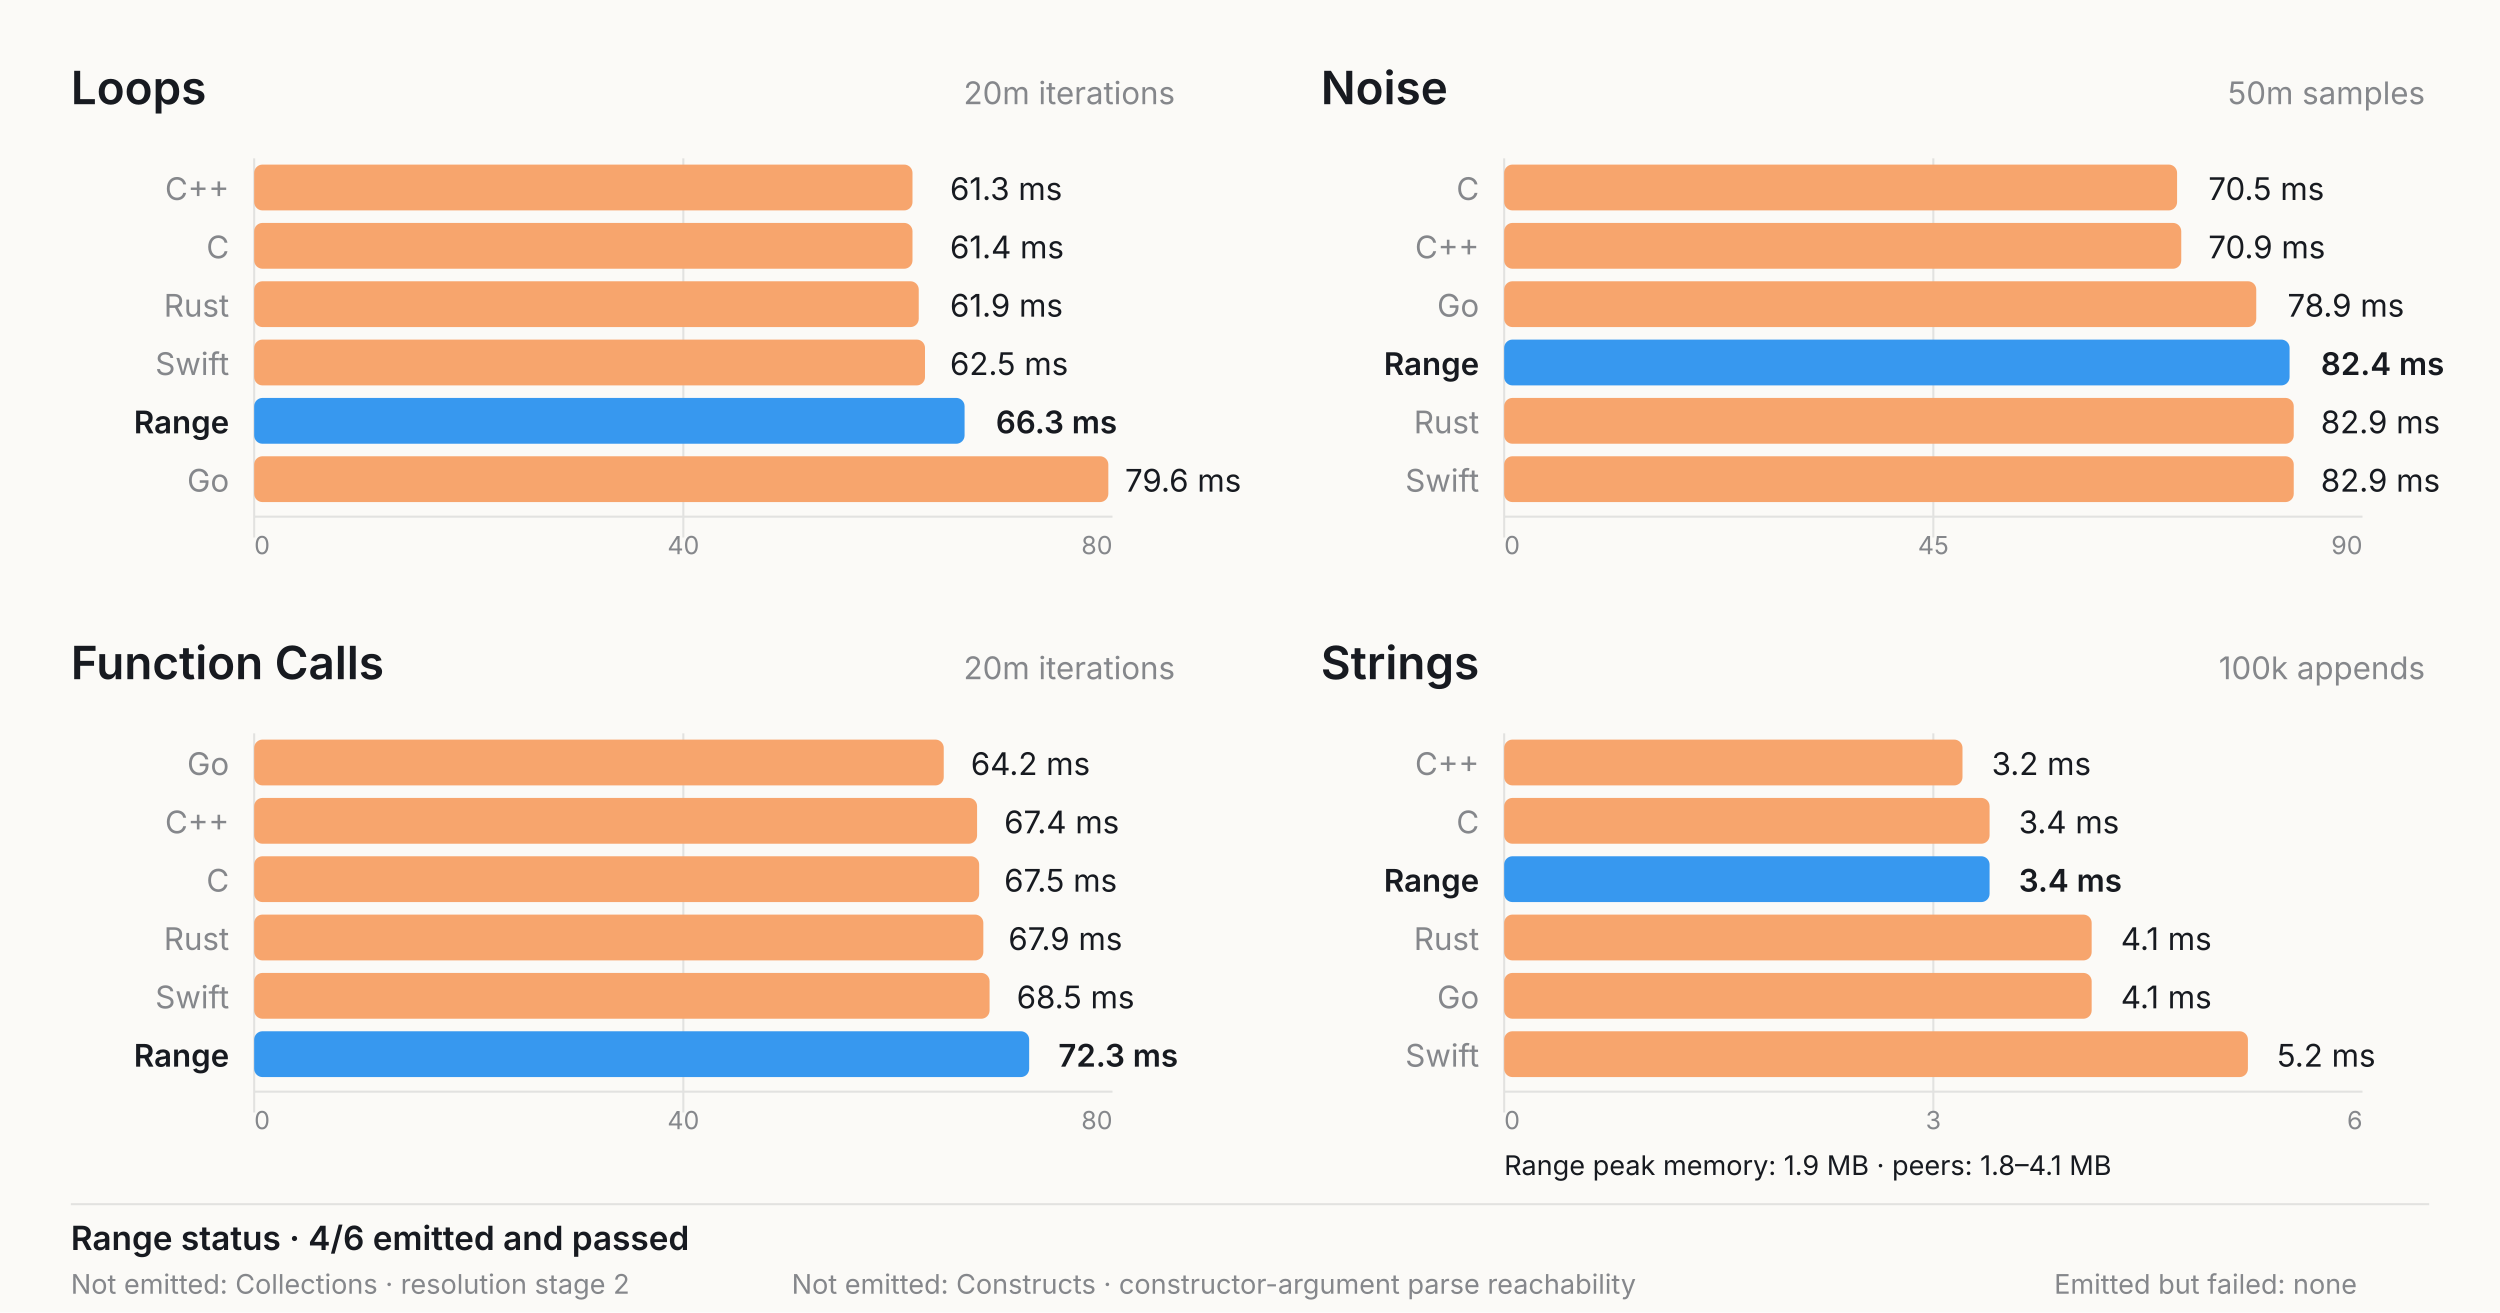
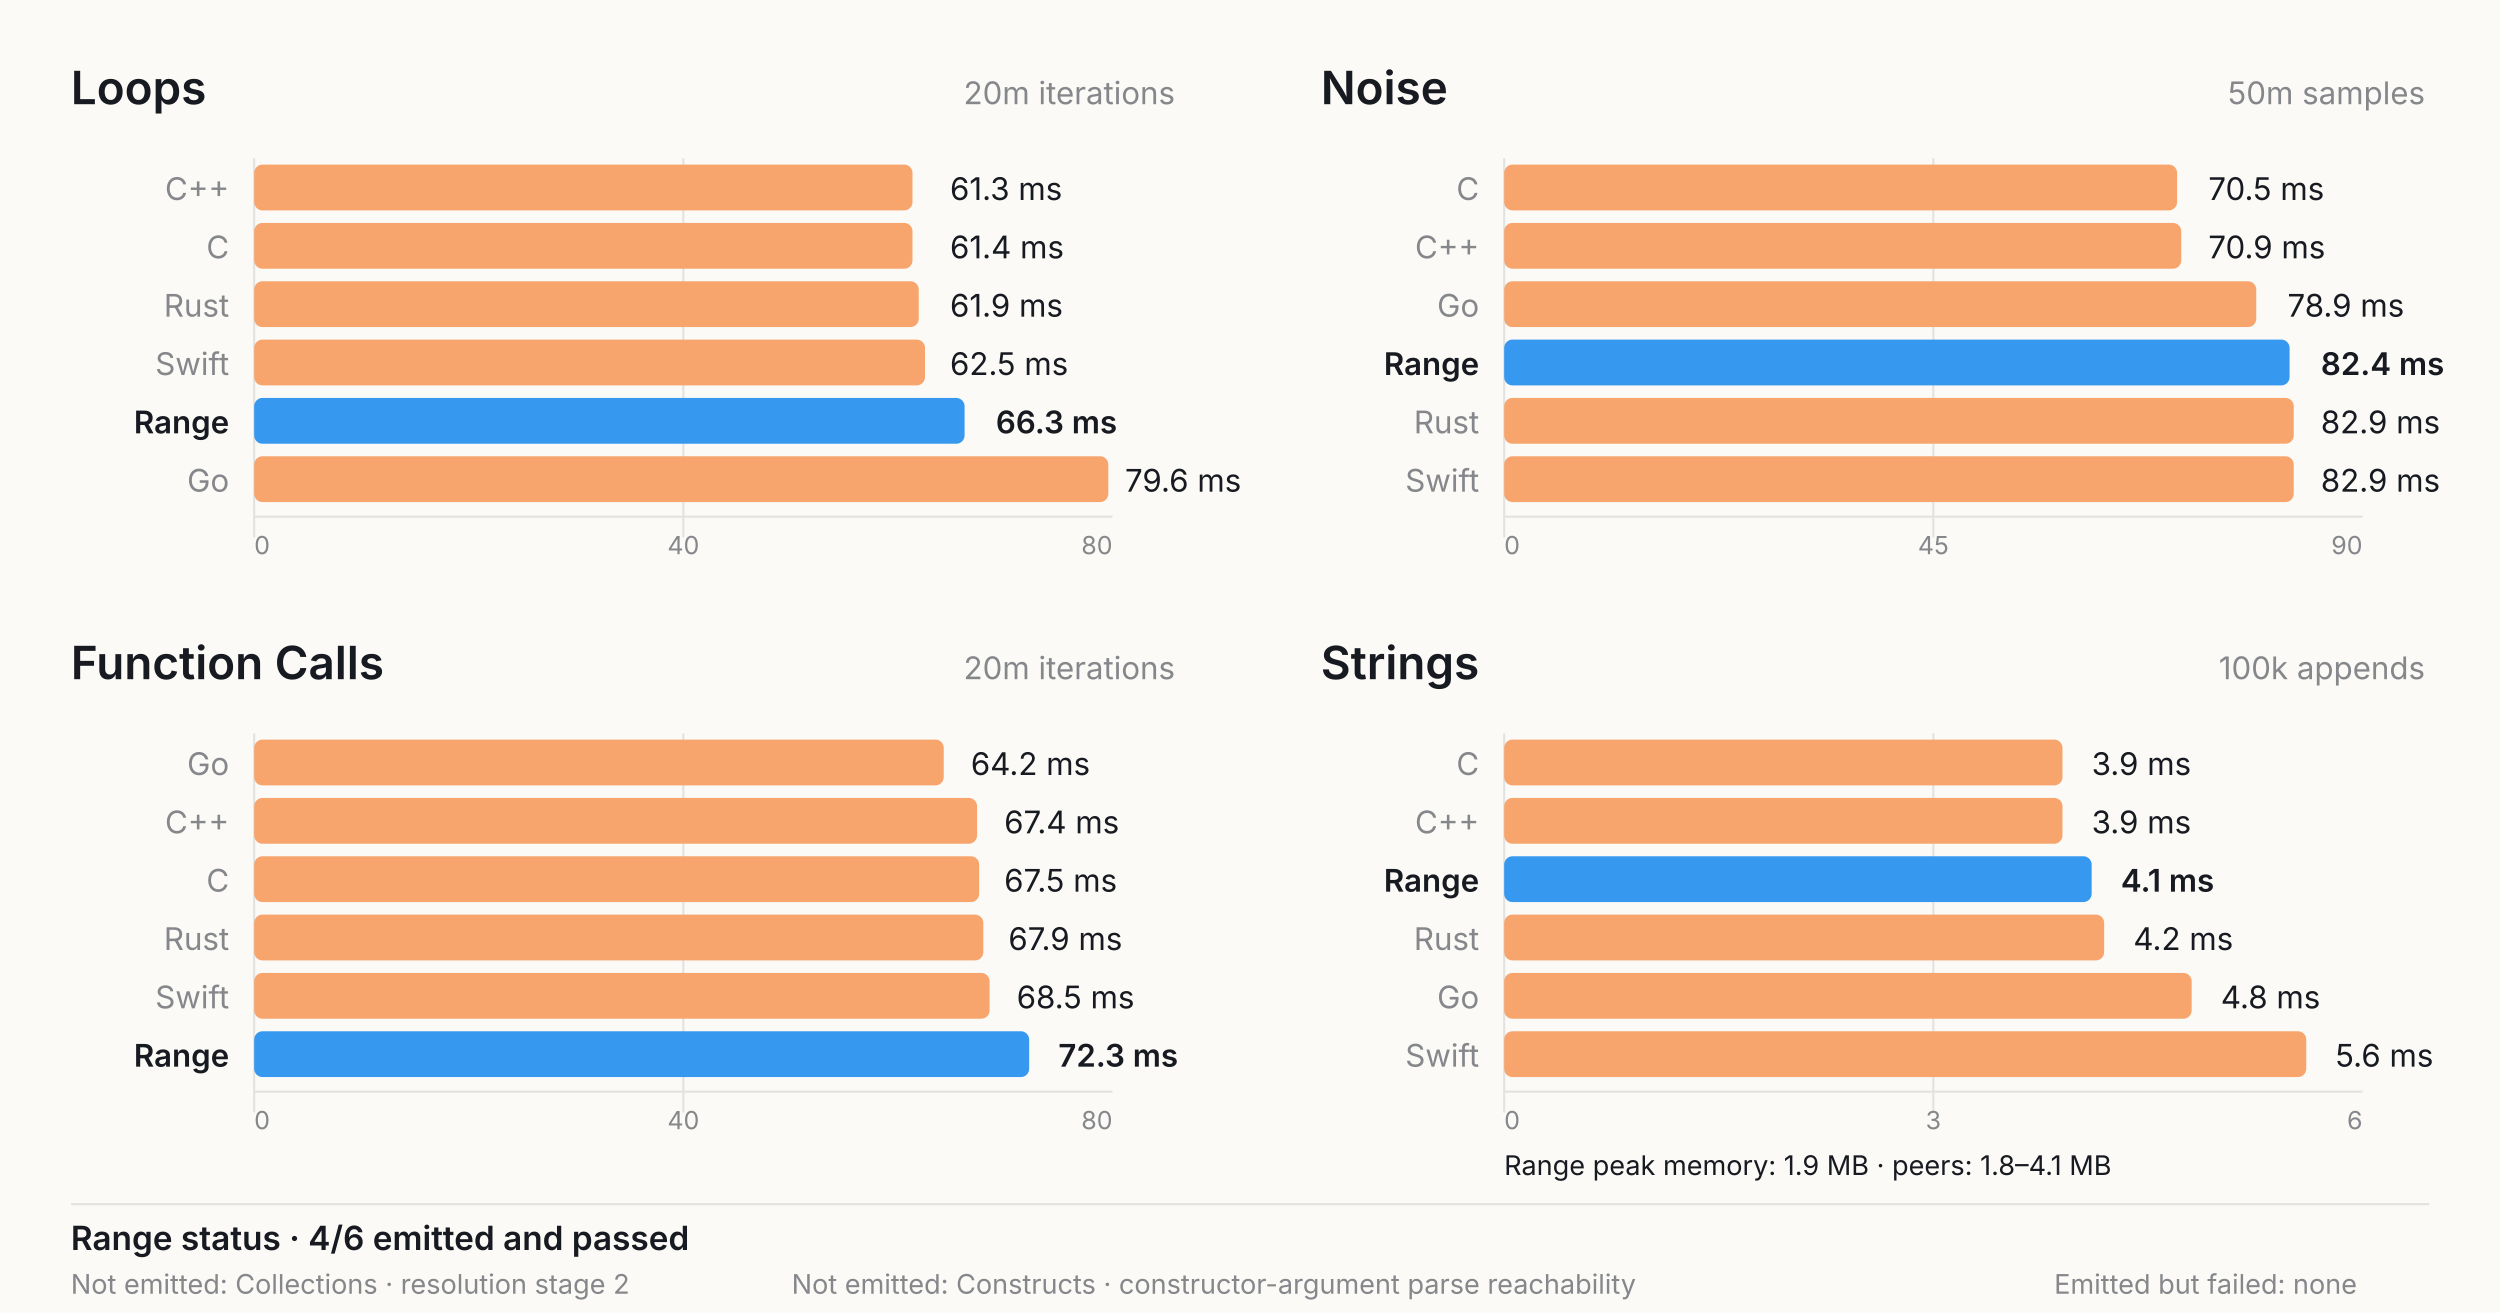
<svg xmlns="http://www.w3.org/2000/svg" width="1200" height="630" viewBox="0 0 1200 630">
  <rect width="1200" height="630" fill="#fbfaf7" />
  <style>
    text { font-family: -apple-system, BlinkMacSystemFont, "Segoe UI", sans-serif; fill: #171a20; }
    .title { font-size: 22px; font-weight: 600; }
    .scale, .axis, .muted { fill: #85878b; }
    .scale { font-size: 15px; }
    .label, .value { font-size: 15px; }
    .label { text-anchor: end; }
    .value { font-variant-numeric: tabular-nums; }
    .range-label, .range-value { font-weight: 600; }
    .grid { stroke: #e2e2e0; stroke-width: 1; }
    .peer { fill: #f7a56d; }
    .range { fill: #3798ef; }
    .axis { font-size: 12px; }
    .status-title { font-size: 16px; font-weight: 600; }
    .status { font-size: 13px; }
  </style>
  <g transform="translate(34 28)">
    <text class="title" x="0" y="22">Loops</text>
    <text class="scale" x="530" y="22" text-anchor="end">20m iterations</text>
    <line class="grid" x1="88" y1="48" x2="88" y2="230" />
    <line class="grid" x1="294" y1="48" x2="294" y2="230" />
    <text class="label muted" x="76" y="68">C++</text>
    <rect class="peer" x="88" y="51" width="316" height="22" rx="4" />
    <text class="value" x="422" y="68">61.3 ms</text>
    <text class="label muted" x="76" y="96">C</text>
    <rect class="peer" x="88" y="79" width="316" height="22" rx="4" />
    <text class="value" x="422" y="96">61.4 ms</text>
    <text class="label muted" x="76" y="124">Rust</text>
    <rect class="peer" x="88" y="107" width="319" height="22" rx="4" />
    <text class="value" x="422" y="124">61.9 ms</text>
    <text class="label muted" x="76" y="152">Swift</text>
    <rect class="peer" x="88" y="135" width="322" height="22" rx="4" />
    <text class="value" x="422" y="152">62.5 ms</text>
    <text class="label range-label" x="76" y="180">Range</text>
    <rect class="range" x="88" y="163" width="341" height="22" rx="4" />
    <text class="value range-value" x="444" y="180">66.3 ms</text>
    <text class="label muted" x="76" y="208">Go</text>
    <rect class="peer" x="88" y="191" width="410" height="22" rx="4" />
    <text class="value" x="506" y="208">79.6 ms</text>
    <line class="grid" x1="88" y1="220" x2="500" y2="220" />
    <text class="axis" x="88" y="238">0</text>
    <text class="axis" x="294" y="238" text-anchor="middle">40</text>
    <text class="axis" x="500" y="238" text-anchor="end">80</text>
  </g>
  <g transform="translate(634 28)">
    <text class="title" x="0" y="22">Noise</text>
    <text class="scale" x="530" y="22" text-anchor="end">50m samples</text>
    <line class="grid" x1="88" y1="48" x2="88" y2="230" />
    <line class="grid" x1="294" y1="48" x2="294" y2="230" />
    <text class="label muted" x="76" y="68">C</text>
    <rect class="peer" x="88" y="51" width="323" height="22" rx="4" />
    <text class="value" x="426" y="68">70.5 ms</text>
    <text class="label muted" x="76" y="96">C++</text>
    <rect class="peer" x="88" y="79" width="325" height="22" rx="4" />
    <text class="value" x="426" y="96">70.9 ms</text>
    <text class="label muted" x="76" y="124">Go</text>
    <rect class="peer" x="88" y="107" width="361" height="22" rx="4" />
    <text class="value" x="464" y="124">78.9 ms</text>
    <text class="label range-label" x="76" y="152">Range</text>
    <rect class="range" x="88" y="135" width="377" height="22" rx="4" />
    <text class="value range-value" x="480" y="152">82.4 ms</text>
    <text class="label muted" x="76" y="180">Rust</text>
    <rect class="peer" x="88" y="163" width="379" height="22" rx="4" />
    <text class="value" x="480" y="180">82.9 ms</text>
    <text class="label muted" x="76" y="208">Swift</text>
    <rect class="peer" x="88" y="191" width="379" height="22" rx="4" />
    <text class="value" x="480" y="208">82.9 ms</text>
    <line class="grid" x1="88" y1="220" x2="500" y2="220" />
    <text class="axis" x="88" y="238">0</text>
    <text class="axis" x="294" y="238" text-anchor="middle">45</text>
    <text class="axis" x="500" y="238" text-anchor="end">90</text>
  </g>
  <g transform="translate(34 304)">
    <text class="title" x="0" y="22">Function Calls</text>
    <text class="scale" x="530" y="22" text-anchor="end">20m iterations</text>
    <line class="grid" x1="88" y1="48" x2="88" y2="230" />
    <line class="grid" x1="294" y1="48" x2="294" y2="230" />
    <text class="label muted" x="76" y="68">Go</text>
    <rect class="peer" x="88" y="51" width="331" height="22" rx="4" />
    <text class="value" x="432" y="68">64.2 ms</text>
    <text class="label muted" x="76" y="96">C++</text>
    <rect class="peer" x="88" y="79" width="347" height="22" rx="4" />
    <text class="value" x="448" y="96">67.4 ms</text>
    <text class="label muted" x="76" y="124">C</text>
    <rect class="peer" x="88" y="107" width="348" height="22" rx="4" />
    <text class="value" x="448" y="124">67.5 ms</text>
    <text class="label muted" x="76" y="152">Rust</text>
    <rect class="peer" x="88" y="135" width="350" height="22" rx="4" />
    <text class="value" x="450" y="152">67.9 ms</text>
    <text class="label muted" x="76" y="180">Swift</text>
    <rect class="peer" x="88" y="163" width="353" height="22" rx="4" />
    <text class="value" x="454" y="180">68.5 ms</text>
    <text class="label range-label" x="76" y="208">Range</text>
    <rect class="range" x="88" y="191" width="372" height="22" rx="4" />
    <text class="value range-value" x="474" y="208">72.3 ms</text>
    <line class="grid" x1="88" y1="220" x2="500" y2="220" />
    <text class="axis" x="88" y="238">0</text>
    <text class="axis" x="294" y="238" text-anchor="middle">40</text>
    <text class="axis" x="500" y="238" text-anchor="end">80</text>
  </g>
  <g transform="translate(634 304)">
    <text class="title" x="0" y="22">Strings</text>
    <text class="scale" x="530" y="22" text-anchor="end">100k appends</text>
    <line class="grid" x1="88" y1="48" x2="88" y2="230" />
    <line class="grid" x1="294" y1="48" x2="294" y2="230" />
-     <text class="label muted" x="76" y="68">C++</text>
-     <rect class="peer" x="88" y="51" width="220" height="22" rx="4" />
-     <text class="value" x="322" y="68">3.2 ms</text>
-     <text class="label muted" x="76" y="96">C</text>
-     <rect class="peer" x="88" y="79" width="233" height="22" rx="4" />
-     <text class="value" x="335" y="96">3.4 ms</text>
+     <text class="label muted" x="76" y="68">C</text>
+     <rect class="peer" x="88" y="51" width="268" height="22" rx="4" />
+     <text class="value" x="370" y="68">3.9 ms</text>
+     <text class="label muted" x="76" y="96">C++</text>
+     <rect class="peer" x="88" y="79" width="268" height="22" rx="4" />
+     <text class="value" x="370" y="96">3.9 ms</text>
    <text class="label range-label" x="76" y="124">Range</text>
-     <rect class="range" x="88" y="107" width="233" height="22" rx="4" />
-     <text class="value range-value" x="335" y="124">3.4 ms</text>
+     <rect class="range" x="88" y="107" width="282" height="22" rx="4" />
+     <text class="value range-value" x="384" y="124">4.1 ms</text>
    <text class="label muted" x="76" y="152">Rust</text>
-     <rect class="peer" x="88" y="135" width="282" height="22" rx="4" />
-     <text class="value" x="384" y="152">4.1 ms</text>
+     <rect class="peer" x="88" y="135" width="288" height="22" rx="4" />
+     <text class="value" x="390" y="152">4.2 ms</text>
    <text class="label muted" x="76" y="180">Go</text>
-     <rect class="peer" x="88" y="163" width="282" height="22" rx="4" />
-     <text class="value" x="384" y="180">4.1 ms</text>
+     <rect class="peer" x="88" y="163" width="330" height="22" rx="4" />
+     <text class="value" x="432" y="180">4.8 ms</text>
    <text class="label muted" x="76" y="208">Swift</text>
-     <rect class="peer" x="88" y="191" width="357" height="22" rx="4" />
-     <text class="value" x="459" y="208">5.2 ms</text>
+     <rect class="peer" x="88" y="191" width="385" height="22" rx="4" />
+     <text class="value" x="487" y="208">5.6 ms</text>
    <line class="grid" x1="88" y1="220" x2="500" y2="220" />
    <text class="axis" x="88" y="238">0</text>
    <text class="axis" x="294" y="238" text-anchor="middle">3</text>
    <text class="axis" x="500" y="238" text-anchor="end">6</text>
    <text class="status" x="88" y="260">Range peak memory: 1.9 MB · peers: 1.8–4.1 MB</text>
  </g>
  <line class="grid" x1="34" y1="578" x2="1166" y2="578" />
  <text class="status-title" x="34" y="600">Range status · 4/6 emitted and passed</text>
  <text class="status muted" x="34" y="621">Not emitted: Collections · resolution stage 2</text>
  <text class="status muted" x="380" y="621">Not emitted: Constructs · constructor-argument parse reachability</text>
  <text class="status muted" x="986" y="621">Emitted but failed: none</text>
</svg>
